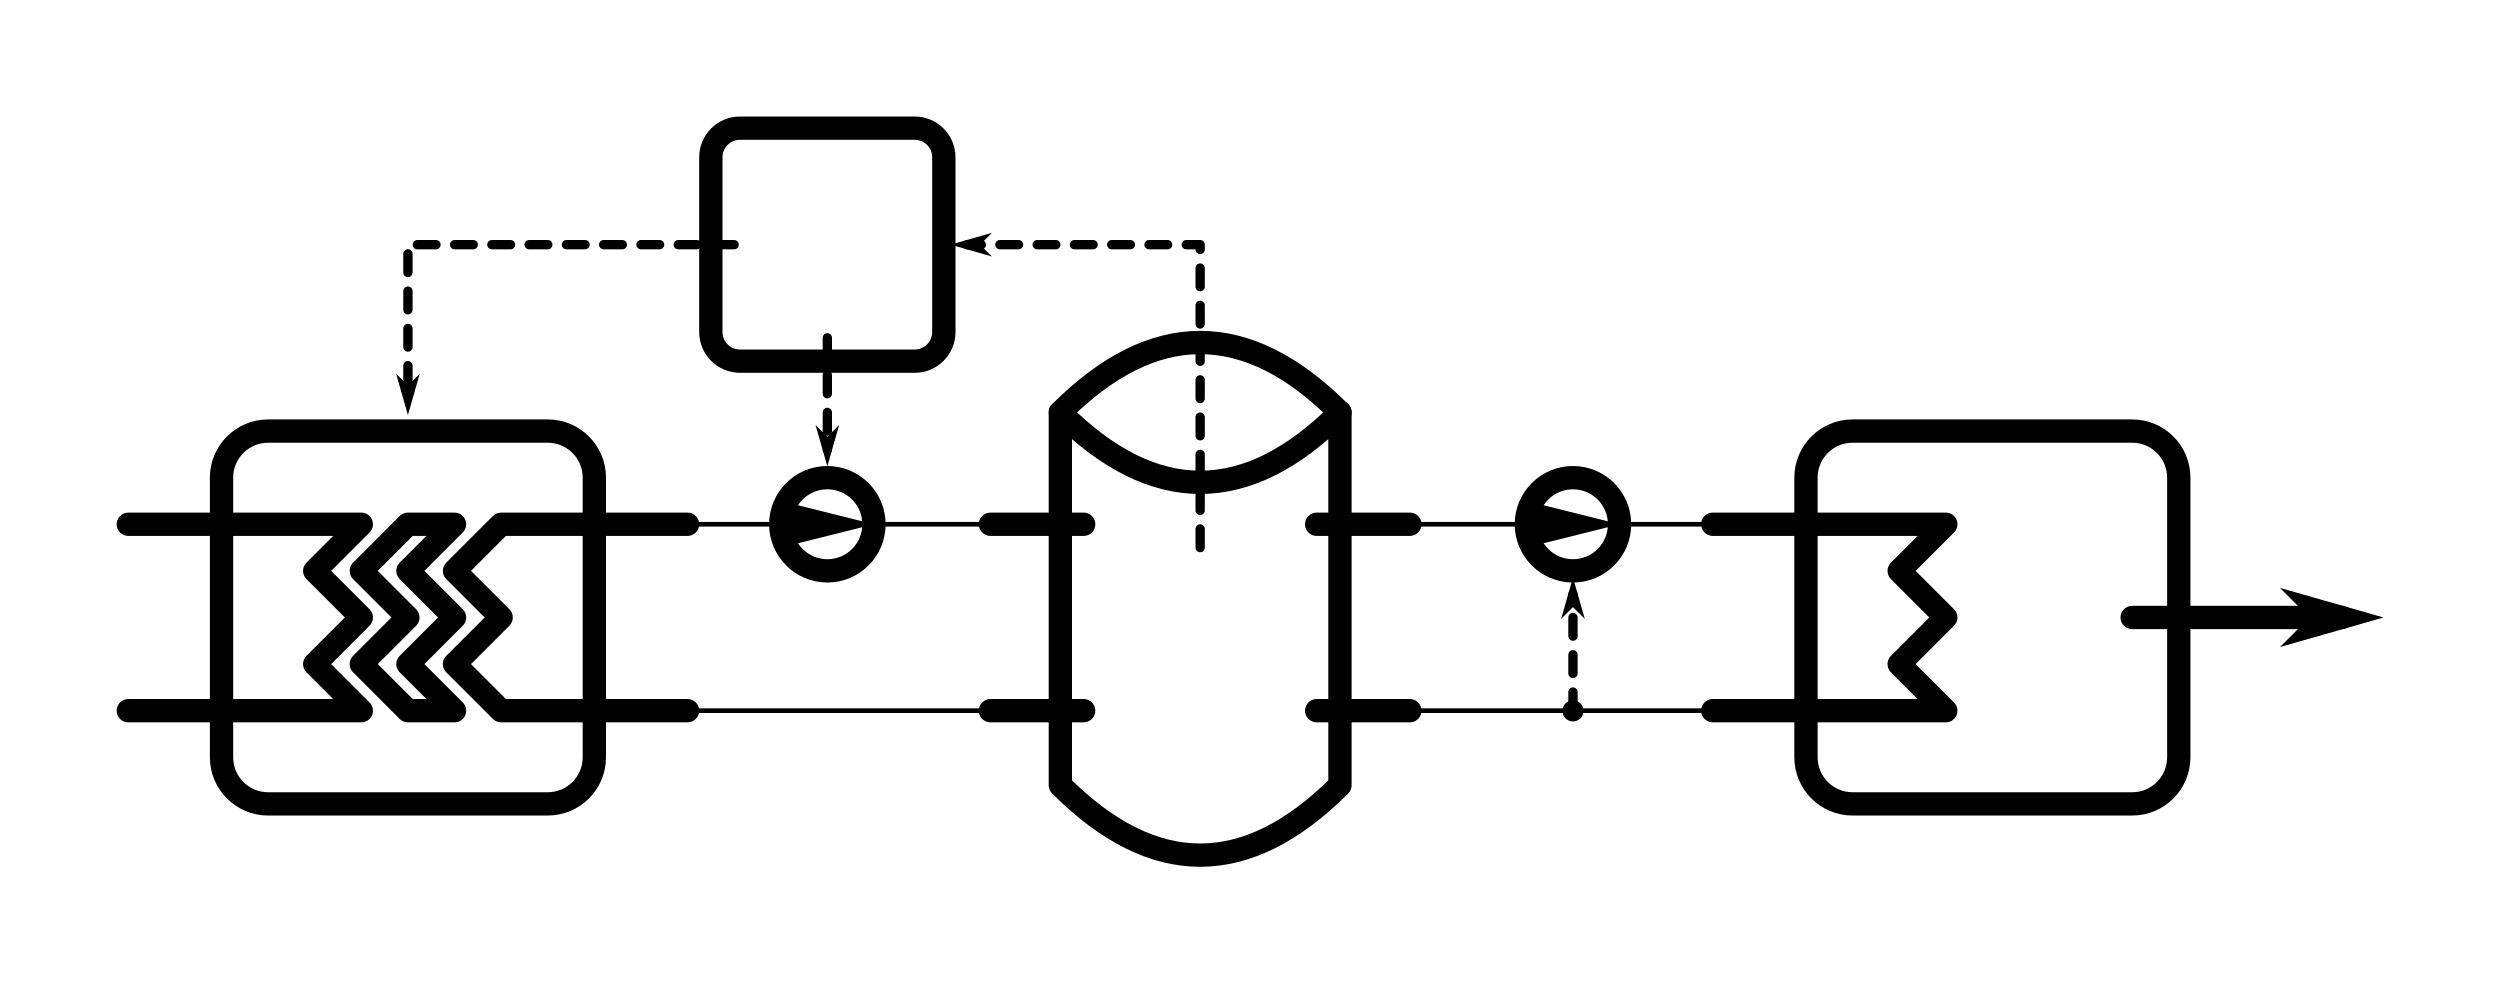
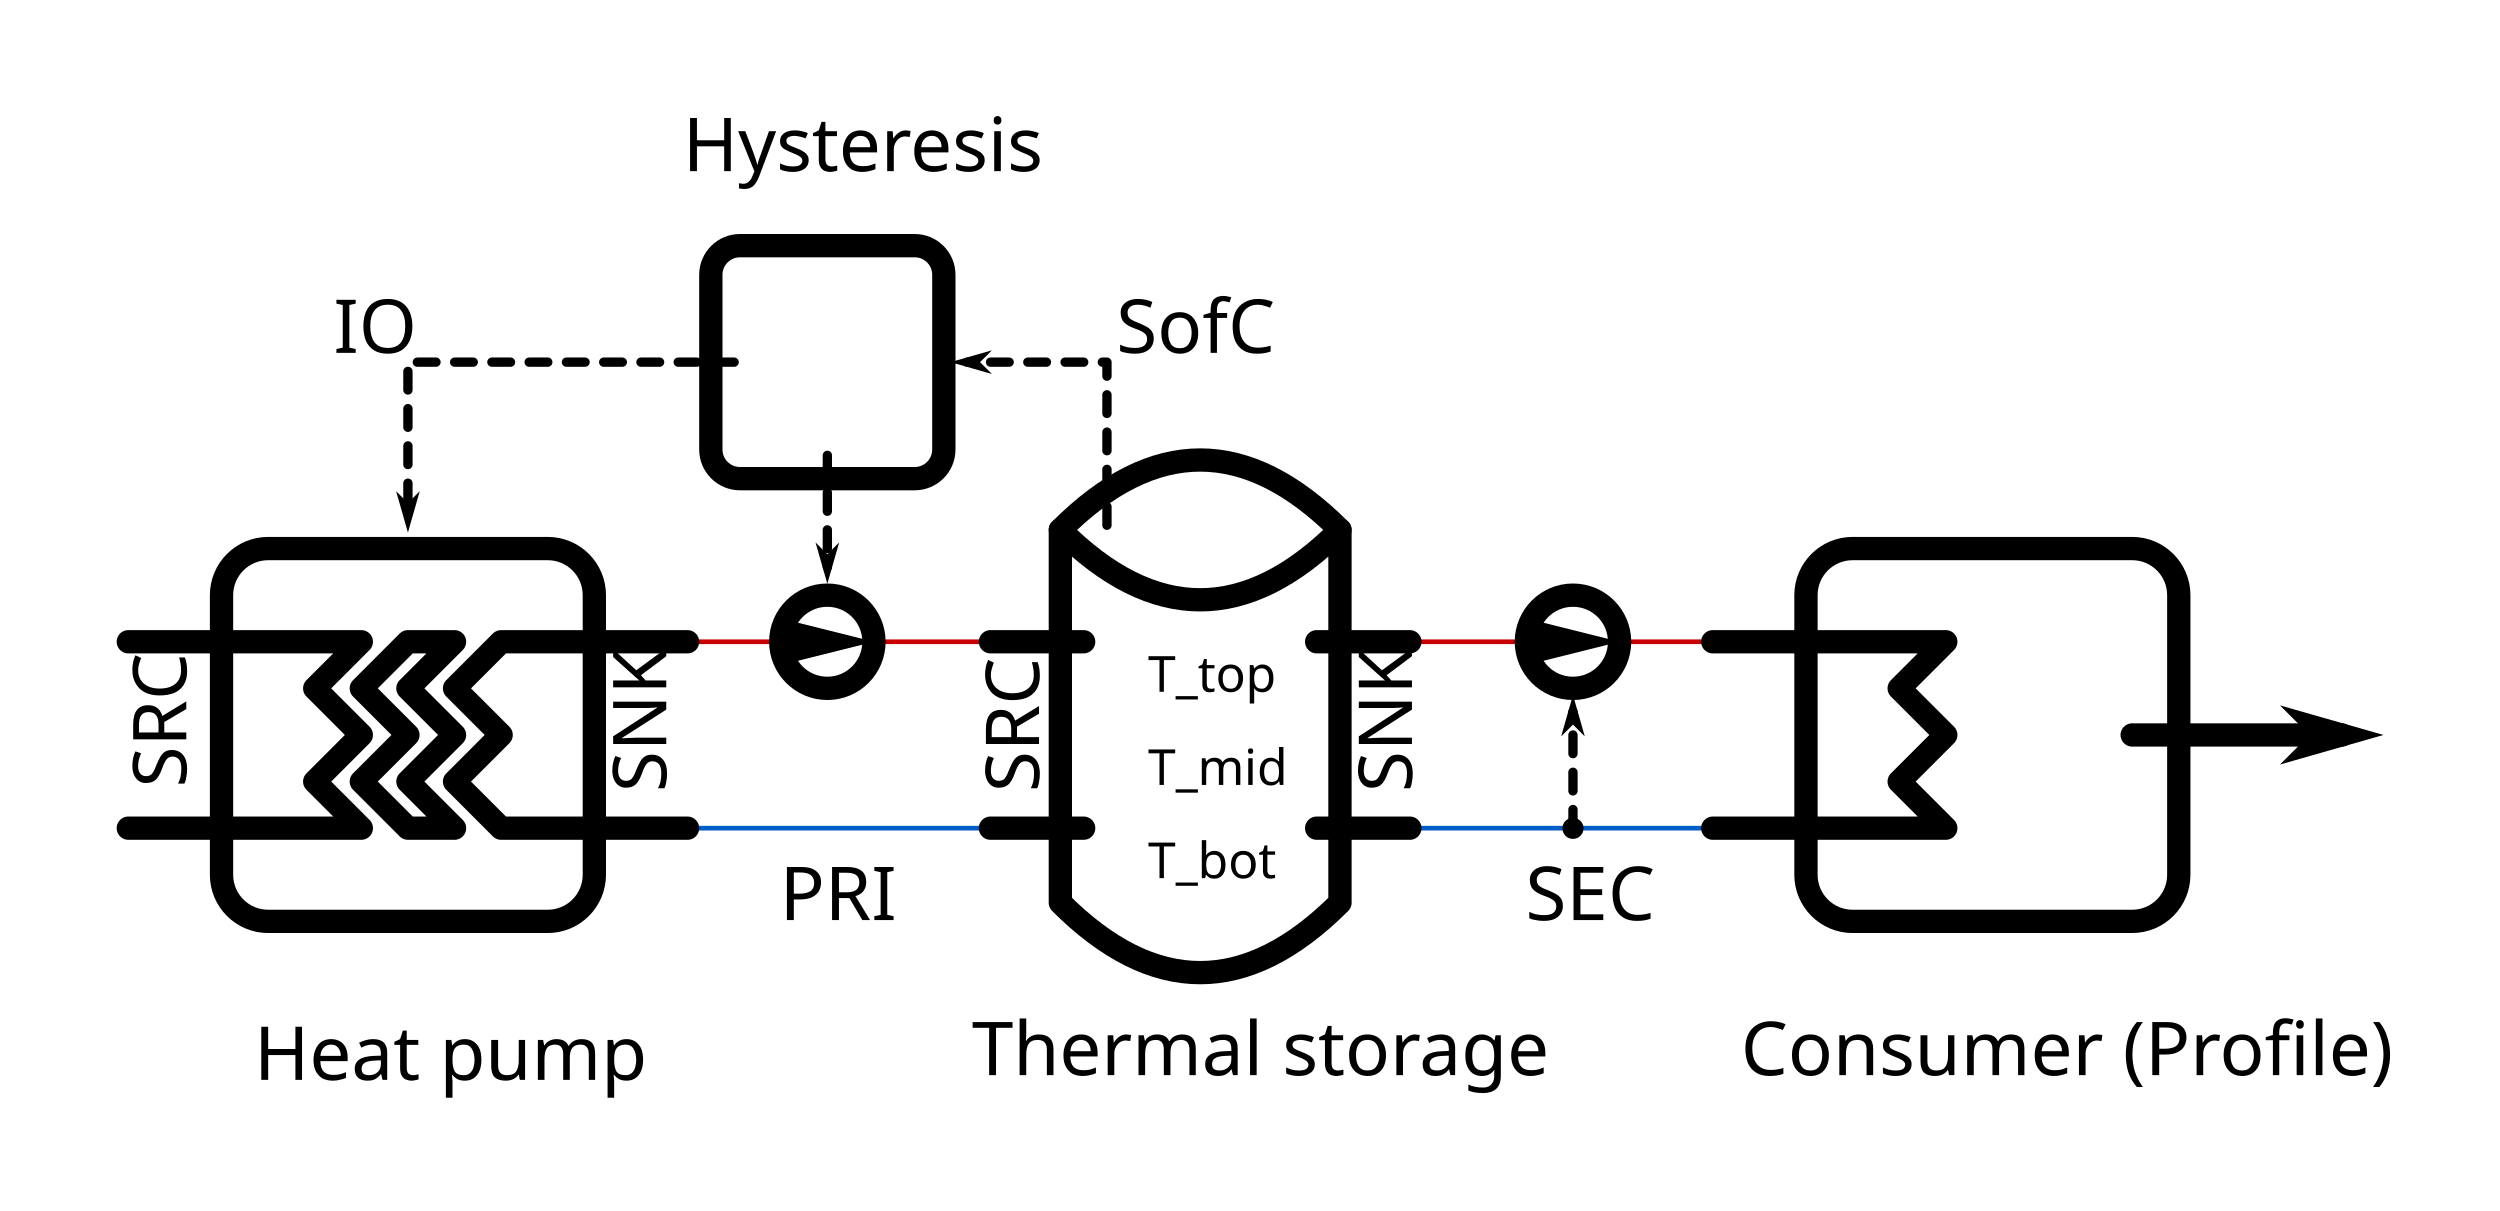
- <svg xmlns="http://www.w3.org/2000/svg" width="536.462" height="211" viewBox="0 0 141.939 55.827" version="1.1" id="svg8">
+ <svg xmlns="http://www.w3.org/2000/svg" width="536.462" height="259.672" viewBox="0 0 141.939 68.705" version="1.1" id="svg8">
  <defs id="defs2">
    <marker orient="auto" refY="0" refX="0" id="marker7614" style="overflow:visible">
      <path id="path7612" d="M 0,0 5,-5 -12.5,0 5,5 Z" style="fill:#000000;fill-opacity:1;fill-rule:evenodd;stroke:#000000;stroke-width:1pt;stroke-opacity:1" transform="matrix(-0.2,0,0,-0.2,-1.2,0)" />
    </marker>
    <marker style="overflow:visible" id="marker7431" refX="0" refY="0" orient="auto">
      <path transform="matrix(-0.2,0,0,-0.2,-1.2,0)" style="fill:#000000;fill-opacity:1;fill-rule:evenodd;stroke:#000000;stroke-width:1pt;stroke-opacity:1" d="M 0,0 5,-5 -12.5,0 5,5 Z" id="path7429" />
    </marker>
    <marker style="overflow:visible" id="marker7397" refX="0" refY="0" orient="auto">
      <path transform="matrix(-0.2,0,0,-0.2,-1.2,0)" style="fill:#000000;fill-opacity:1;fill-rule:evenodd;stroke:#000000;stroke-width:1pt;stroke-opacity:1" d="M 0,0 5,-5 -12.5,0 5,5 Z" id="path7395" />
    </marker>
    <marker style="overflow:visible" id="marker7369" refX="0" refY="0" orient="auto">
      <path transform="matrix(-0.2,0,0,-0.2,-1.2,0)" style="fill:#000000;fill-opacity:1;fill-rule:evenodd;stroke:#000000;stroke-width:1pt;stroke-opacity:1" d="M 0,0 5,-5 -12.5,0 5,5 Z" id="path7367" />
    </marker>
    <marker orient="auto" refY="0" refX="0" id="Arrow1Send" style="overflow:visible">
      <path id="path7020" d="M 0,0 5,-5 -12.5,0 5,5 Z" style="fill:#000000;fill-opacity:1;fill-rule:evenodd;stroke:#000000;stroke-width:1pt;stroke-opacity:1" transform="matrix(-0.2,0,0,-0.2,-1.2,0)" />
    </marker>
    <marker style="overflow:visible" id="marker5214" refX="0" refY="0" orient="auto">
      <path transform="matrix(0.2,0,0,0.2,1.48,0.2)" style="fill:#000000;fill-opacity:1;fill-rule:evenodd;stroke:#000000;stroke-width:1pt;stroke-opacity:1" d="m -2.5,-1 c 0,2.76 -2.24,5 -5,5 -2.76,0 -5,-2.24 -5,-5 0,-2.76 2.24,-5 5,-5 2.76,0 5,2.24 5,5 z" id="path5212" />
    </marker>
  </defs>
-   <g id="layer3" style="display:inline" transform="translate(-19.17287,8.598959)">
-     <path transform="translate(0,-32.41665)" style="display:inline;fill:none;stroke:#000000;stroke-width:0.265px;stroke-linecap:butt;stroke-linejoin:miter;stroke-opacity:1" d="M 58.208,53.583 H 75.406" id="path7326" />
-     <path transform="translate(0,-32.41665)" style="display:inline;fill:none;stroke:#000000;stroke-width:0.265px;stroke-linecap:butt;stroke-linejoin:miter;stroke-opacity:1" d="M 58.208,64.167 H 75.406" id="path7328" />
-     <path transform="translate(0,-32.41665)" style="display:inline;fill:none;stroke:#000000;stroke-width:0.265px;stroke-linecap:butt;stroke-linejoin:miter;stroke-opacity:1" d="M 99.219,53.583 H 116.417" id="path7330" />
-     <path transform="translate(0,-32.41665)" style="display:inline;fill:none;stroke:#000000;stroke-width:0.265px;stroke-linecap:butt;stroke-linejoin:miter;stroke-opacity:1" d="M 99.219,64.167 H 116.417" id="path7332" />
-     <path style="fill:none;stroke:#000000;stroke-width:0.529;stroke-linecap:round;stroke-linejoin:round;stroke-miterlimit:4;stroke-dasharray:1.058, 1.058;stroke-dashoffset:0;stroke-opacity:1;marker-end:url(#marker7397)" d="M 87.312,22.49 V 5.292 H 74.083" id="path7355" />
+   <g id="layer3" style="display:inline" transform="translate(-19.17287,15.26962)">
+     <path transform="translate(0,-32.41665)" style="display:inline;fill:none;stroke:#c80000;stroke-width:0.265px;stroke-linecap:butt;stroke-linejoin:miter;stroke-opacity:1" d="M 58.208,53.583 H 75.406" id="path7326" />
+     <path transform="translate(0,-32.41665)" style="display:inline;fill:none;stroke:#005ec8;stroke-width:0.265px;stroke-linecap:butt;stroke-linejoin:miter;stroke-opacity:1" d="M 58.208,64.167 H 75.406" id="path7328" />
+     <path transform="translate(0,-32.41665)" style="display:inline;fill:none;stroke:#c80000;stroke-width:0.265px;stroke-linecap:butt;stroke-linejoin:miter;stroke-opacity:1" d="M 99.219,53.583 H 116.417" id="path7330" />
+     <path transform="translate(0,-32.41665)" style="display:inline;fill:none;stroke:#005ec8;stroke-width:0.265px;stroke-linecap:butt;stroke-linejoin:miter;stroke-opacity:1" d="M 99.219,64.167 H 116.417" id="path7332" />
+     <path style="fill:none;stroke:#000000;stroke-width:0.529;stroke-linecap:round;stroke-linejoin:round;stroke-miterlimit:4;stroke-dasharray:1.058, 1.058;stroke-dashoffset:0;stroke-opacity:1;marker-end:url(#marker7397)" d="M 82.021,14.552 V 5.292 h -7.938" id="path7355" />
    <path style="fill:none;stroke:#000000;stroke-width:0.529;stroke-linecap:round;stroke-linejoin:round;stroke-miterlimit:4;stroke-dasharray:1.058, 1.058;stroke-dashoffset:0;stroke-opacity:1;marker-end:url(#marker7431)" d="M 60.854,5.292 H 42.333 v 8.731" id="path7357" />
    <path style="fill:none;stroke:#000000;stroke-width:0.529;stroke-linecap:round;stroke-linejoin:round;stroke-miterlimit:4;stroke-dasharray:1.058, 1.058;stroke-dashoffset:0;stroke-opacity:1;marker-end:url(#marker7369)" d="m 66.146,10.583 v 6.35" id="path7359" />
    <path style="fill:none;stroke:#000000;stroke-width:0.529;stroke-linecap:round;stroke-linejoin:round;stroke-miterlimit:4;stroke-dasharray:1.058, 1.058;stroke-dashoffset:0;stroke-opacity:1;marker-start:url(#marker5214);marker-end:url(#marker7614)" d="M 108.479,31.75 V 25.135" id="path7598" />
  </g>
-   <g id="layer4" transform="translate(-19.17287,8.598959)" />
-   <g id="layer1" transform="translate(-19.17287,-23.81769)" style="display:inline">
+   <g id="layer4" transform="translate(-19.17287,15.26962)" style="display:inline">
+     <flowRoot xml:space="preserve" id="flowRoot4559" style="font-style:normal;font-weight:normal;font-size:40px;line-height:8.25;font-family:sans-serif;letter-spacing:0px;word-spacing:0px;fill:#000000;fill-opacity:1;stroke:none" transform="matrix(0.2645833,0,0,0.2645833,19.17287,-8.598959)">
+       <flowRegion id="flowRegion4561">
+         <rect id="rect4563" width="540" height="95" x="2.536" y="-27.5" />
+       </flowRegion>
+       <flowPara id="flowPara4565">Heat</flowPara>
+     </flowRoot>
+     <text xml:space="preserve" style="font-style:normal;font-weight:normal;font-size:10.583px;line-height:8.25;font-family:sans-serif;letter-spacing:0px;word-spacing:0px;fill:#000000;fill-opacity:1;stroke:none;stroke-width:0.265" x="33.602" y="46.038" id="text4569">
+       <tspan id="tspan4567" x="33.602" y="46.038" style="font-style:normal;font-variant:normal;font-weight:normal;font-stretch:normal;font-size:4.233px;font-family:'Ubuntu Condensed';-inkscape-font-specification:'Ubuntu Condensed, ';stroke-width:0.265">Heat pump</tspan>
+     </text>
+     <text xml:space="preserve" style="font-style:normal;font-weight:normal;font-size:10.583px;line-height:8.25;font-family:sans-serif;letter-spacing:0px;word-spacing:0px;fill:#000000;fill-opacity:1;stroke:none;stroke-width:0.265" x="74.348" y="45.773" id="text4569-3">
+       <tspan id="tspan4567-6" x="74.348" y="45.773" style="font-style:normal;font-variant:normal;font-weight:normal;font-stretch:normal;font-size:4.233px;font-family:'Ubuntu Condensed';-inkscape-font-specification:'Ubuntu Condensed, ';stroke-width:0.265">Thermal storage</tspan>
+     </text>
+     <text xml:space="preserve" style="font-style:normal;font-weight:normal;font-size:10.583px;line-height:8.25;font-family:sans-serif;letter-spacing:0px;word-spacing:0px;fill:#000000;fill-opacity:1;stroke:none;stroke-width:0.265" x="118.004" y="45.773" id="text4569-3-7">
+       <tspan id="tspan4567-6-5" x="118.004" y="45.773" style="font-style:normal;font-variant:normal;font-weight:normal;font-stretch:normal;font-size:4.233px;font-family:'Ubuntu Condensed';-inkscape-font-specification:'Ubuntu Condensed, ';stroke-width:0.265">Consumer (Profile)</tspan>
+     </text>
+     <text xml:space="preserve" style="font-style:normal;font-weight:normal;font-size:10.583px;line-height:8.25;font-family:sans-serif;letter-spacing:0px;word-spacing:0px;fill:#000000;fill-opacity:1;stroke:none;stroke-width:0.265" x="57.944" y="-5.556" id="text4569-35">
+       <tspan id="tspan4567-62" x="57.944" y="-5.556" style="font-style:normal;font-variant:normal;font-weight:normal;font-stretch:normal;font-size:4.233px;font-family:'Ubuntu Condensed';-inkscape-font-specification:'Ubuntu Condensed, ';stroke-width:0.265">Hysteresis</tspan>
+     </text>
+     <text xml:space="preserve" style="font-style:normal;font-weight:normal;font-size:10.583px;line-height:8.25;font-family:sans-serif;letter-spacing:0px;word-spacing:0px;fill:#000000;fill-opacity:1;stroke:none;stroke-width:0.265" x="82.55" y="4.763" id="text4569-35-9">
+       <tspan id="tspan4567-62-1" x="82.55" y="4.763" style="font-style:normal;font-variant:normal;font-weight:normal;font-stretch:normal;font-size:4.233px;font-family:'Ubuntu Condensed';-inkscape-font-specification:'Ubuntu Condensed, ';stroke-width:0.265">SofC</tspan>
+     </text>
+     <text xml:space="preserve" style="font-style:normal;font-weight:normal;font-size:10.583px;line-height:8.25;font-family:sans-serif;letter-spacing:0px;word-spacing:0px;fill:#000000;fill-opacity:1;stroke:none;stroke-width:0.265" x="38.1" y="4.763" id="text4569-35-9-2">
+       <tspan id="tspan4567-62-1-7" x="38.1" y="4.763" style="font-style:normal;font-variant:normal;font-weight:normal;font-stretch:normal;font-size:4.233px;font-family:'Ubuntu Condensed';-inkscape-font-specification:'Ubuntu Condensed, ';stroke-width:0.265">IO</tspan>
+     </text>
+     <text xml:space="preserve" style="font-style:normal;font-weight:normal;font-size:10.583px;line-height:8.25;font-family:sans-serif;letter-spacing:0px;word-spacing:0px;fill:#000000;fill-opacity:1;stroke:none;stroke-width:0.265" x="-29.702" y="57.001" id="text4569-35-9-0" transform="rotate(-90)">
+       <tspan id="tspan4567-62-1-9" x="-29.702" y="57.001" style="font-style:normal;font-variant:normal;font-weight:normal;font-stretch:normal;font-size:4.233px;font-family:'Ubuntu Condensed';-inkscape-font-specification:'Ubuntu Condensed, ';stroke-width:0.265">SNK</tspan>
+     </text>
+     <text xml:space="preserve" style="font-style:normal;font-weight:normal;font-size:10.583px;line-height:8.25;font-family:sans-serif;letter-spacing:0px;word-spacing:0px;fill:#000000;fill-opacity:1;stroke:none;stroke-width:0.265" x="-29.702" y="99.334" id="text4569-35-9-0-3" transform="rotate(-90)">
+       <tspan id="tspan4567-62-1-9-6" x="-29.702" y="99.334" style="font-style:normal;font-variant:normal;font-weight:normal;font-stretch:normal;font-size:4.233px;font-family:'Ubuntu Condensed';-inkscape-font-specification:'Ubuntu Condensed, ';stroke-width:0.265">SNK</tspan>
+     </text>
+     <text xml:space="preserve" style="font-style:normal;font-weight:normal;font-size:10.583px;line-height:8.25;font-family:sans-serif;letter-spacing:0px;word-spacing:0px;fill:#000000;fill-opacity:1;stroke:none;stroke-width:0.265" x="-29.702" y="78.167" id="text4569-35-9-0-0" transform="rotate(-90)">
+       <tspan id="tspan4567-62-1-9-62" x="-29.702" y="78.167" style="font-style:normal;font-variant:normal;font-weight:normal;font-stretch:normal;font-size:4.233px;font-family:'Ubuntu Condensed';-inkscape-font-specification:'Ubuntu Condensed, ';stroke-width:0.265">SRC</tspan>
+     </text>
+     <text xml:space="preserve" style="font-style:normal;font-weight:normal;font-size:10.583px;line-height:8.25;font-family:sans-serif;letter-spacing:0px;word-spacing:0px;fill:#000000;fill-opacity:1;stroke:none;stroke-width:0.265" x="-29.437" y="29.749" id="text4569-35-9-0-0-6" transform="rotate(-90)">
+       <tspan id="tspan4567-62-1-9-62-1" x="-29.437" y="29.749" style="font-style:normal;font-variant:normal;font-weight:normal;font-stretch:normal;font-size:4.233px;font-family:'Ubuntu Condensed';-inkscape-font-specification:'Ubuntu Condensed, ';stroke-width:0.265">SRC</tspan>
+     </text>
+     <text xml:space="preserve" style="font-style:normal;font-weight:normal;font-size:10.583px;line-height:8.25;font-family:sans-serif;letter-spacing:0px;word-spacing:0px;display:inline;fill:#000000;fill-opacity:1;stroke:none;stroke-width:0.265" x="84.349" y="24.005" id="text4569-35-9-0-3-8">
+       <tspan id="tspan4567-62-1-9-6-7" x="84.349" y="24.005" style="font-style:normal;font-variant:normal;font-weight:normal;font-stretch:normal;font-size:2.822px;font-family:'Ubuntu Condensed';-inkscape-font-specification:'Ubuntu Condensed, ';stroke-width:0.265">T_top</tspan>
+     </text>
+     <text xml:space="preserve" style="font-style:normal;font-weight:normal;font-size:10.583px;line-height:8.25;font-family:sans-serif;letter-spacing:0px;word-spacing:0px;display:inline;fill:#000000;fill-opacity:1;stroke:none;stroke-width:0.265" x="84.349" y="34.588" id="text4569-35-9-0-3-8-9">
+       <tspan id="tspan4567-62-1-9-6-7-2" x="84.349" y="34.588" style="font-style:normal;font-variant:normal;font-weight:normal;font-stretch:normal;font-size:2.822px;font-family:'Ubuntu Condensed';-inkscape-font-specification:'Ubuntu Condensed, ';stroke-width:0.265">T_bot</tspan>
+     </text>
+     <text xml:space="preserve" style="font-style:normal;font-weight:normal;font-size:10.583px;line-height:8.25;font-family:sans-serif;letter-spacing:0px;word-spacing:0px;display:inline;fill:#000000;fill-opacity:1;stroke:none;stroke-width:0.265" x="84.349" y="29.297" id="text4569-35-9-0-3-8-9-0">
+       <tspan id="tspan4567-62-1-9-6-7-2-2" x="84.349" y="29.297" style="font-style:normal;font-variant:normal;font-weight:normal;font-stretch:normal;font-size:2.822px;font-family:'Ubuntu Condensed';-inkscape-font-specification:'Ubuntu Condensed, ';stroke-width:0.265">T_mid</tspan>
+     </text>
+     <text xml:space="preserve" style="font-style:normal;font-weight:normal;font-size:10.583px;line-height:8.25;font-family:sans-serif;letter-spacing:0px;word-spacing:0px;display:inline;fill:#000000;fill-opacity:1;stroke:none;stroke-width:0.265" x="63.447" y="36.97" id="text4569-35-9-0-37">
+       <tspan id="tspan4567-62-1-9-5" x="63.447" y="36.97" style="font-style:normal;font-variant:normal;font-weight:normal;font-stretch:normal;font-size:4.233px;font-family:'Ubuntu Condensed';-inkscape-font-specification:'Ubuntu Condensed, ';stroke-width:0.265">PRI</tspan>
+     </text>
+     <text xml:space="preserve" style="font-style:normal;font-weight:normal;font-size:10.583px;line-height:8.25;font-family:sans-serif;letter-spacing:0px;word-spacing:0px;display:inline;fill:#000000;fill-opacity:1;stroke:none;stroke-width:0.265" x="105.78" y="36.97" id="text4569-35-9-0-37-9">
+       <tspan id="tspan4567-62-1-9-5-2" x="105.78" y="36.97" style="font-style:normal;font-variant:normal;font-weight:normal;font-stretch:normal;font-size:4.233px;font-family:'Ubuntu Condensed';-inkscape-font-specification:'Ubuntu Condensed, ';stroke-width:0.265">SEC</tspan>
+     </text>
+   </g>
+   <g id="layer1" transform="translate(-19.17287,-17.14703)" style="display:inline">
    <rect style="fill:none;fill-opacity:1;stroke:#000000;stroke-width:1.323;stroke-linecap:round;stroke-linejoin:round;stroke-miterlimit:4;stroke-dasharray:none;stroke-dashoffset:0;stroke-opacity:1" id="rect6933" width="21.167" height="21.167" x="31.75" y="48.292" ry="2.646" />
    <path style="fill:none;stroke:#000000;stroke-width:1.323;stroke-linecap:round;stroke-linejoin:round;stroke-miterlimit:4;stroke-dasharray:none;stroke-opacity:1" d="m 26.458,53.583 h 13.229 l -2.646,2.646 2.646,2.646 -2.646,2.646 2.646,2.646 H 26.458" id="path6943" />
    <path style="fill:none;stroke:#000000;stroke-width:1.323;stroke-linecap:round;stroke-linejoin:round;stroke-miterlimit:4;stroke-dasharray:none;stroke-opacity:1" d="M 58.208,53.583 H 47.625 l -2.646,2.646 2.646,2.646 -2.646,2.646 2.646,2.646 h 10.583" id="path6945" />
    <path style="fill:none;stroke:#000000;stroke-width:1.323;stroke-linecap:butt;stroke-linejoin:round;stroke-miterlimit:4;stroke-dasharray:none;stroke-opacity:1" d="m 42.333,53.583 -2.646,2.646 2.646,2.646 -2.646,2.646 2.646,2.646 h 2.646 l -2.646,-2.646 2.646,-2.646 -2.646,-2.646 2.646,-2.646 z" id="path6947" />
    <circle style="fill:none;fill-opacity:1;stroke:#000000;stroke-width:1.323;stroke-linecap:round;stroke-linejoin:round;stroke-miterlimit:4;stroke-dasharray:none;stroke-dashoffset:0;stroke-opacity:1" id="path6949" cx="66.146" cy="53.583" r="2.646" />
    <path style="fill:#000000;fill-opacity:1;stroke:none;stroke-width:0.265px;stroke-linecap:butt;stroke-linejoin:miter;stroke-opacity:1" d="M 63.5,52.26 68.792,53.583 63.5,54.906 Z" id="path6953" />
    <path style="fill:none;stroke:#000000;stroke-width:1.323;stroke-linecap:round;stroke-linejoin:round;stroke-miterlimit:4;stroke-dasharray:none;stroke-opacity:1" d="m 79.375,47.233 v 21.167 c 5.292,5.292 10.583,5.292 15.875,0 V 47.233 c -5.292,5.292 -10.583,5.292 -15.875,0 z" id="path6955" />
    <path style="fill:none;stroke:#000000;stroke-width:1.323;stroke-linecap:round;stroke-linejoin:round;stroke-miterlimit:4;stroke-dasharray:none;stroke-opacity:1" d="m 79.375,47.233 c 5.292,-5.292 10.583,-5.292 15.875,0" id="path6957" />
    <path style="fill:none;stroke:#000000;stroke-width:1.323;stroke-linecap:round;stroke-linejoin:round;stroke-miterlimit:4;stroke-dasharray:none;stroke-opacity:1" d="m 75.406,53.583 h 5.292" id="path6959" />
    <path style="fill:none;stroke:#000000;stroke-width:1.323;stroke-linecap:round;stroke-linejoin:round;stroke-miterlimit:4;stroke-dasharray:none;stroke-opacity:1" d="m 75.406,64.167 h 5.292" id="path6961" />
    <path style="fill:none;stroke:#000000;stroke-width:1.323;stroke-linecap:round;stroke-linejoin:round;stroke-miterlimit:4;stroke-dasharray:none;stroke-opacity:1" d="m 93.927,53.583 h 5.292" id="path6963" />
    <path style="fill:none;stroke:#000000;stroke-width:1.323;stroke-linecap:round;stroke-linejoin:round;stroke-miterlimit:4;stroke-dasharray:none;stroke-opacity:1" d="m 93.927,64.167 h 5.292" id="path6965" />
    <circle style="fill:none;fill-opacity:1;stroke:#000000;stroke-width:1.323;stroke-linecap:round;stroke-linejoin:round;stroke-miterlimit:4;stroke-dasharray:none;stroke-dashoffset:0;stroke-opacity:1" id="path6949-3" cx="108.479" cy="53.583" r="2.646" />
    <path style="fill:#000000;fill-opacity:1;stroke:none;stroke-width:0.265px;stroke-linecap:butt;stroke-linejoin:miter;stroke-opacity:1" d="m 105.833,52.26 5.292,1.323 -5.292,1.323 z" id="path6953-6" />
    <rect style="fill:none;fill-opacity:1;stroke:#000000;stroke-width:1.323;stroke-linecap:round;stroke-linejoin:round;stroke-miterlimit:4;stroke-dasharray:none;stroke-dashoffset:0;stroke-opacity:1" id="rect6933-7" width="21.167" height="21.167" x="121.708" y="48.292" ry="2.646" />
    <path style="fill:none;stroke:#000000;stroke-width:1.323;stroke-linecap:round;stroke-linejoin:round;stroke-miterlimit:4;stroke-dasharray:none;stroke-opacity:1" d="m 116.417,53.583 h 13.229 l -2.646,2.646 2.646,2.646 -2.646,2.646 2.646,2.646 h -13.229" id="path6943-5" />
    <path style="fill:none;stroke:#000000;stroke-width:1.323;stroke-linecap:round;stroke-linejoin:round;stroke-miterlimit:4;stroke-dasharray:none;stroke-opacity:1;marker-end:url(#Arrow1Send)" d="m 140.229,58.875 h 11.906" id="path7003" />
    <rect style="fill:none;fill-opacity:1;stroke:#000000;stroke-width:1.323;stroke-linecap:round;stroke-linejoin:round;stroke-miterlimit:4;stroke-dasharray:none;stroke-dashoffset:0;stroke-opacity:1" id="rect6933-3" width="13.229" height="13.229" x="59.531" y="31.094" ry="1.654" />
  </g>
</svg>
